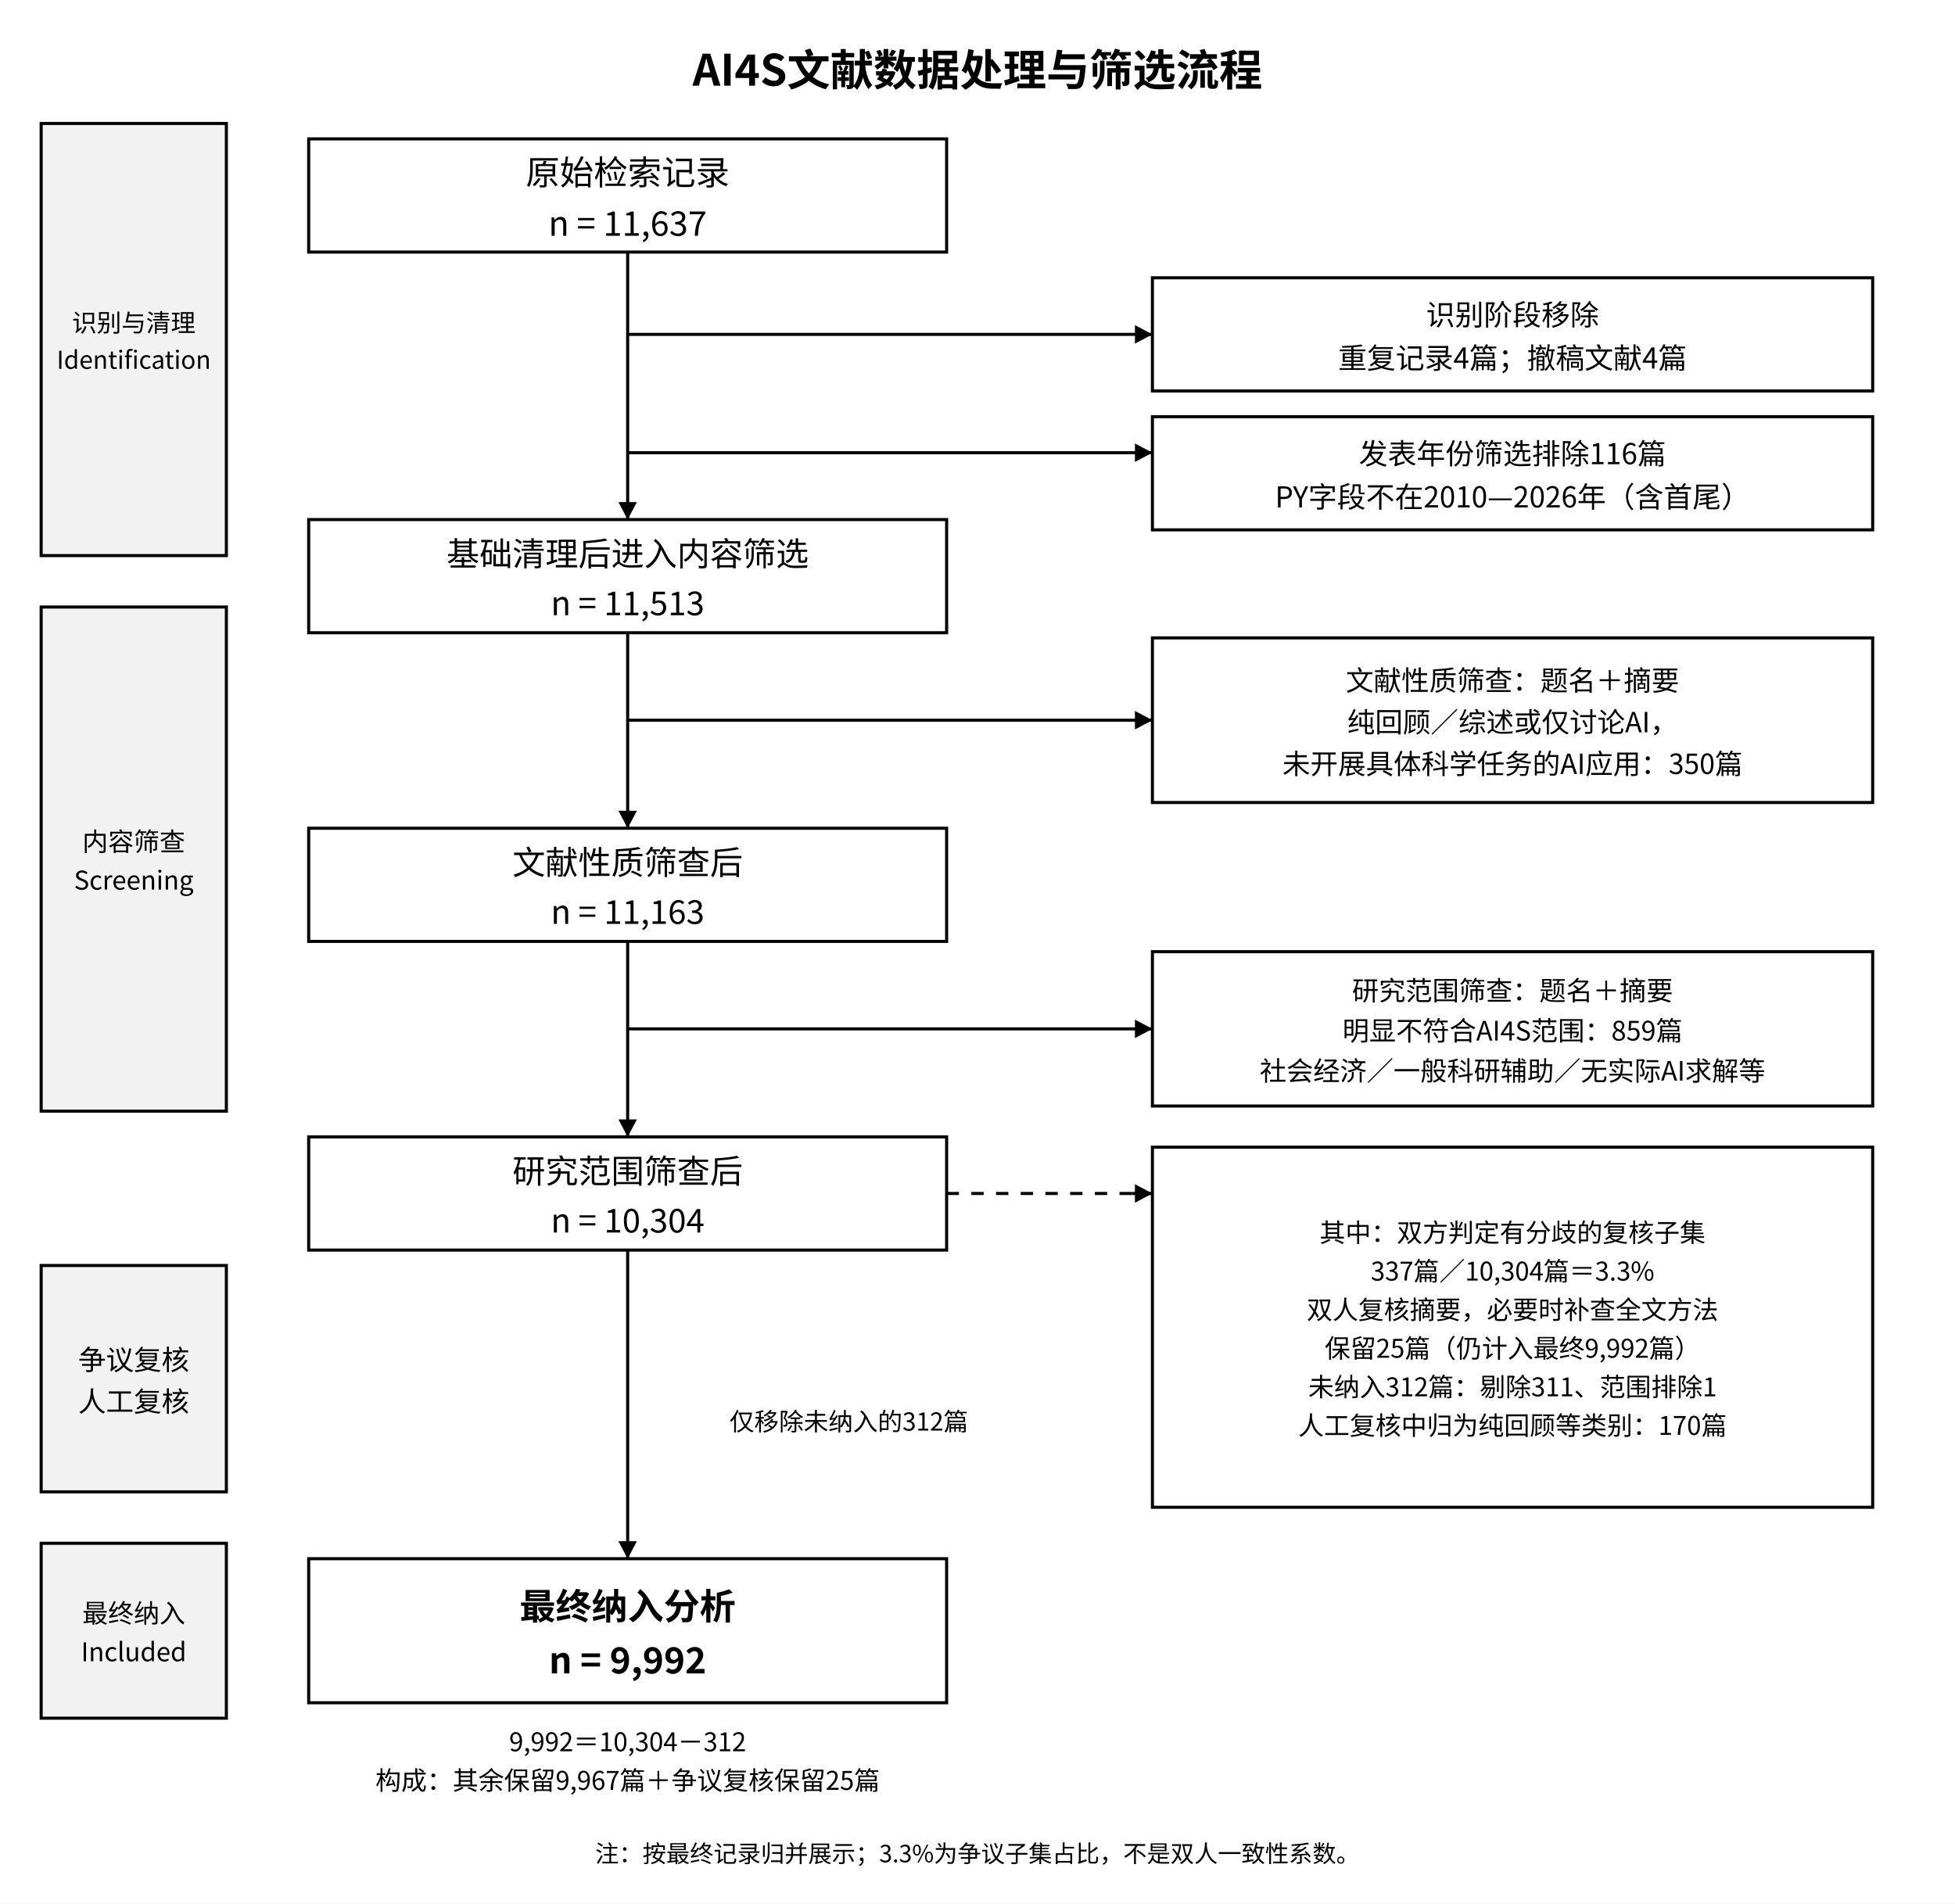
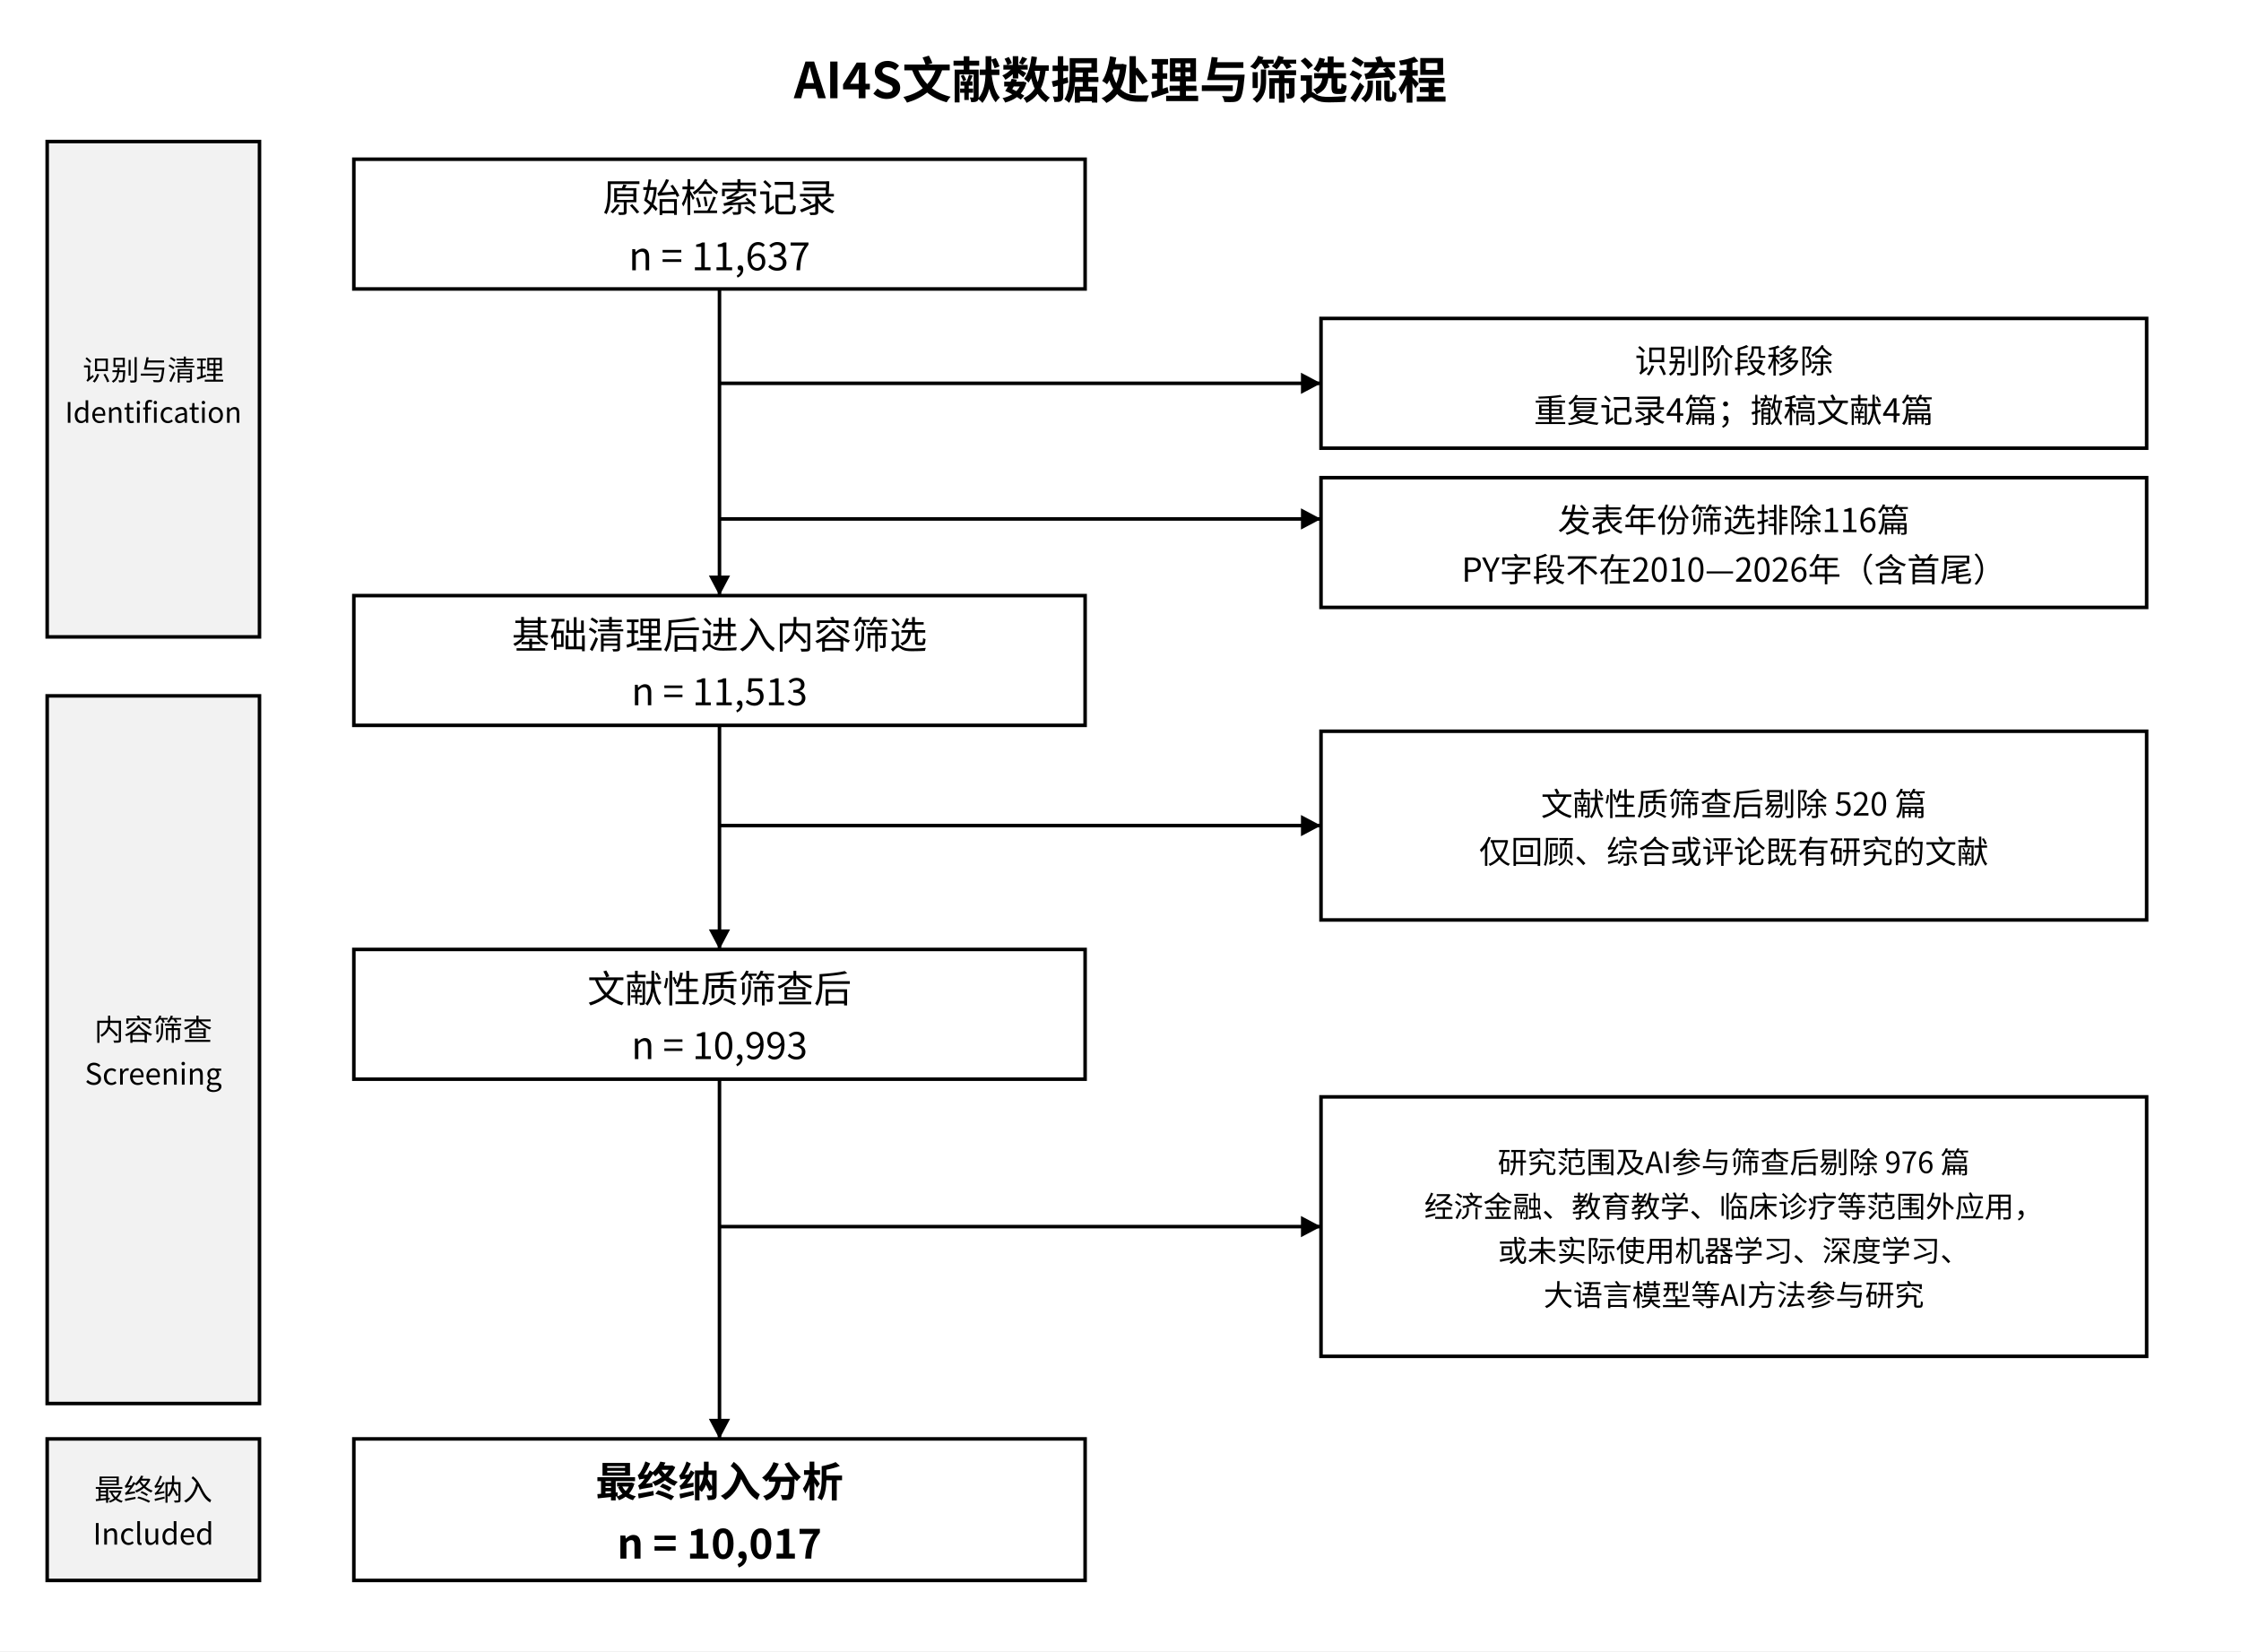
- <svg xmlns="http://www.w3.org/2000/svg" width="1900" height="1850" viewBox="0 0 1900 1850">
+ <svg xmlns="http://www.w3.org/2000/svg" width="1900" height="1400" viewBox="0 0 1900 1400">
  <rect width="100%" height="100%" fill="white" />
  <text x="950" y="65.0" text-anchor="middle" dominant-baseline="central" font-family="Microsoft YaHei, Noto Sans CJK SC, sans-serif" font-size="42" font-weight="bold">AI4S文献数据处理与筛选流程</text>
  <rect x="300" y="135.0" width="620" height="110" fill="white" stroke="black" stroke-width="3" />
  <text x="610.0" y="165.25" text-anchor="middle" dominant-baseline="central" font-family="Microsoft YaHei, Noto Sans CJK SC, sans-serif" font-size="33" font-weight="normal">原始检索记录</text>
  <text x="610.0" y="214.75" text-anchor="middle" dominant-baseline="central" font-family="Microsoft YaHei, Noto Sans CJK SC, sans-serif" font-size="33" font-weight="normal">n = 11,637</text>
  <rect x="40" y="120.0" width="180" height="420" fill="#F2F2F2" stroke="black" stroke-width="3" />
  <text x="130.0" y="312.0" text-anchor="middle" dominant-baseline="central" font-family="Microsoft YaHei, Noto Sans CJK SC, sans-serif" font-size="24" font-weight="normal">识别与清理</text>
  <text x="130.0" y="348.0" text-anchor="middle" dominant-baseline="central" font-family="Microsoft YaHei, Noto Sans CJK SC, sans-serif" font-size="24" font-weight="normal">Identification</text>
  <line x1="610" y1="245" x2="610" y2="505" stroke="black" stroke-width="3" />
  <polygon points="610,505 601,488 619,488" fill="black" />
  <line x1="610" y1="325" x2="1120" y2="325" stroke="black" stroke-width="3" />
  <polygon points="1120,325 1103,316 1103,334" fill="black" />
  <rect x="1120" y="270.0" width="700" height="110" fill="white" stroke="black" stroke-width="3" />
  <text x="1470.0" y="304.0" text-anchor="middle" dominant-baseline="central" font-family="Microsoft YaHei, Noto Sans CJK SC, sans-serif" font-size="28" font-weight="normal">识别阶段移除</text>
  <text x="1470.0" y="346.0" text-anchor="middle" dominant-baseline="central" font-family="Microsoft YaHei, Noto Sans CJK SC, sans-serif" font-size="28" font-weight="normal">重复记录4篇；撤稿文献4篇</text>
  <line x1="610" y1="440" x2="1120" y2="440" stroke="black" stroke-width="3" />
  <polygon points="1120,440 1103,431 1103,449" fill="black" />
  <rect x="1120" y="405.0" width="700" height="110" fill="white" stroke="black" stroke-width="3" />
  <text x="1470.0" y="439.0" text-anchor="middle" dominant-baseline="central" font-family="Microsoft YaHei, Noto Sans CJK SC, sans-serif" font-size="28" font-weight="normal">发表年份筛选排除116篇</text>
  <text x="1470.0" y="481.0" text-anchor="middle" dominant-baseline="central" font-family="Microsoft YaHei, Noto Sans CJK SC, sans-serif" font-size="28" font-weight="normal">PY字段不在2010—2026年（含首尾）</text>
  <rect x="300" y="505.0" width="620" height="110" fill="white" stroke="black" stroke-width="3" />
  <text x="610.0" y="536.0" text-anchor="middle" dominant-baseline="central" font-family="Microsoft YaHei, Noto Sans CJK SC, sans-serif" font-size="32" font-weight="normal">基础清理后进入内容筛选</text>
  <text x="610.0" y="584.0" text-anchor="middle" dominant-baseline="central" font-family="Microsoft YaHei, Noto Sans CJK SC, sans-serif" font-size="32" font-weight="normal">n = 11,513</text>
-   <rect x="40" y="590.0" width="180" height="490" fill="#F2F2F2" stroke="black" stroke-width="3" />
-   <text x="130.0" y="816.25" text-anchor="middle" dominant-baseline="central" font-family="Microsoft YaHei, Noto Sans CJK SC, sans-serif" font-size="25" font-weight="normal">内容筛查</text>
-   <text x="130.0" y="853.75" text-anchor="middle" dominant-baseline="central" font-family="Microsoft YaHei, Noto Sans CJK SC, sans-serif" font-size="25" font-weight="normal">Screening</text>
+   <rect x="40" y="590.0" width="180" height="600" fill="#F2F2F2" stroke="black" stroke-width="3" />
+   <text x="130.0" y="871.25" text-anchor="middle" dominant-baseline="central" font-family="Microsoft YaHei, Noto Sans CJK SC, sans-serif" font-size="25" font-weight="normal">内容筛查</text>
+   <text x="130.0" y="908.75" text-anchor="middle" dominant-baseline="central" font-family="Microsoft YaHei, Noto Sans CJK SC, sans-serif" font-size="25" font-weight="normal">Screening</text>
  <line x1="610" y1="615" x2="610" y2="805" stroke="black" stroke-width="3" />
  <polygon points="610,805 601,788 619,788" fill="black" />
  <line x1="610" y1="700" x2="1120" y2="700" stroke="black" stroke-width="3" />
  <polygon points="1120,700 1103,691 1103,709" fill="black" />
  <rect x="1120" y="620.0" width="700" height="160" fill="white" stroke="black" stroke-width="3" />
-   <text x="1470.0" y="659.5" text-anchor="middle" dominant-baseline="central" font-family="Microsoft YaHei, Noto Sans CJK SC, sans-serif" font-size="27" font-weight="normal">文献性质筛查：题名＋摘要</text>
-   <text x="1470.0" y="700.0" text-anchor="middle" dominant-baseline="central" font-family="Microsoft YaHei, Noto Sans CJK SC, sans-serif" font-size="27" font-weight="normal">纯回顾／综述或仅讨论AI，</text>
-   <text x="1470.0" y="740.5" text-anchor="middle" dominant-baseline="central" font-family="Microsoft YaHei, Noto Sans CJK SC, sans-serif" font-size="27" font-weight="normal">未开展具体科学任务的AI应用：350篇</text>
+   <text x="1470.0" y="679.75" text-anchor="middle" dominant-baseline="central" font-family="Microsoft YaHei, Noto Sans CJK SC, sans-serif" font-size="27" font-weight="normal">文献性质筛查后剔除 520 篇</text>
+   <text x="1470.0" y="720.25" text-anchor="middle" dominant-baseline="central" font-family="Microsoft YaHei, Noto Sans CJK SC, sans-serif" font-size="27" font-weight="normal">仅回顾、综合或评论既有研究的文献</text>
  <rect x="300" y="805.0" width="620" height="110" fill="white" stroke="black" stroke-width="3" />
  <text x="610.0" y="836.0" text-anchor="middle" dominant-baseline="central" font-family="Microsoft YaHei, Noto Sans CJK SC, sans-serif" font-size="32" font-weight="normal">文献性质筛查后</text>
-   <text x="610.0" y="884.0" text-anchor="middle" dominant-baseline="central" font-family="Microsoft YaHei, Noto Sans CJK SC, sans-serif" font-size="32" font-weight="normal">n = 11,163</text>
-   <line x1="610" y1="915" x2="610" y2="1105" stroke="black" stroke-width="3" />
-   <polygon points="610,1105 601,1088 619,1088" fill="black" />
-   <line x1="610" y1="1000" x2="1120" y2="1000" stroke="black" stroke-width="3" />
-   <polygon points="1120,1000 1103,991 1103,1009" fill="black" />
-   <rect x="1120" y="925.0" width="700" height="150" fill="white" stroke="black" stroke-width="3" />
-   <text x="1470.0" y="961.0" text-anchor="middle" dominant-baseline="central" font-family="Microsoft YaHei, Noto Sans CJK SC, sans-serif" font-size="26" font-weight="normal">研究范围筛查：题名＋摘要</text>
-   <text x="1470.0" y="1000.0" text-anchor="middle" dominant-baseline="central" font-family="Microsoft YaHei, Noto Sans CJK SC, sans-serif" font-size="26" font-weight="normal">明显不符合AI4S范围：859篇</text>
-   <text x="1470.0" y="1039.0" text-anchor="middle" dominant-baseline="central" font-family="Microsoft YaHei, Noto Sans CJK SC, sans-serif" font-size="26" font-weight="normal">社会经济／一般科研辅助／无实际AI求解等</text>
-   <rect x="300" y="1105.0" width="620" height="110" fill="white" stroke="black" stroke-width="3" />
-   <text x="610.0" y="1136.0" text-anchor="middle" dominant-baseline="central" font-family="Microsoft YaHei, Noto Sans CJK SC, sans-serif" font-size="32" font-weight="normal">研究范围筛查后</text>
-   <text x="610.0" y="1184.0" text-anchor="middle" dominant-baseline="central" font-family="Microsoft YaHei, Noto Sans CJK SC, sans-serif" font-size="32" font-weight="normal">n = 10,304</text>
-   <rect x="40" y="1230.0" width="180" height="220" fill="#F2F2F2" stroke="black" stroke-width="3" />
-   <text x="130.0" y="1319.75" text-anchor="middle" dominant-baseline="central" font-family="Microsoft YaHei, Noto Sans CJK SC, sans-serif" font-size="27" font-weight="normal">争议复核</text>
-   <text x="130.0" y="1360.25" text-anchor="middle" dominant-baseline="central" font-family="Microsoft YaHei, Noto Sans CJK SC, sans-serif" font-size="27" font-weight="normal">人工复核</text>
-   <line x1="920" y1="1160" x2="1100" y2="1160" stroke="black" stroke-width="3" stroke-dasharray="12 12" />
-   <line x1="1100" y1="1160" x2="1120" y2="1160" stroke="black" stroke-width="3" />
-   <polygon points="1120,1160 1103,1151 1103,1169" fill="black" />
-   <rect x="1120" y="1115.0" width="700" height="350" fill="white" stroke="black" stroke-width="3" />
-   <text x="1470.0" y="1196.25" text-anchor="middle" dominant-baseline="central" font-family="Microsoft YaHei, Noto Sans CJK SC, sans-serif" font-size="25" font-weight="normal">其中：双方判定有分歧的复核子集</text>
-   <text x="1470.0" y="1233.75" text-anchor="middle" dominant-baseline="central" font-family="Microsoft YaHei, Noto Sans CJK SC, sans-serif" font-size="25" font-weight="normal">337篇／10,304篇＝3.3%</text>
-   <text x="1470.0" y="1271.25" text-anchor="middle" dominant-baseline="central" font-family="Microsoft YaHei, Noto Sans CJK SC, sans-serif" font-size="25" font-weight="normal">双人复核摘要，必要时补查全文方法</text>
-   <text x="1470.0" y="1308.75" text-anchor="middle" dominant-baseline="central" font-family="Microsoft YaHei, Noto Sans CJK SC, sans-serif" font-size="25" font-weight="normal">保留25篇（仍计入最终9,992篇）</text>
-   <text x="1470.0" y="1346.25" text-anchor="middle" dominant-baseline="central" font-family="Microsoft YaHei, Noto Sans CJK SC, sans-serif" font-size="25" font-weight="normal">未纳入312篇：剔除311、范围排除1</text>
-   <text x="1470.0" y="1383.75" text-anchor="middle" dominant-baseline="central" font-family="Microsoft YaHei, Noto Sans CJK SC, sans-serif" font-size="25" font-weight="normal">人工复核中归为纯回顾等类别：170篇</text>
-   <line x1="610" y1="1215" x2="610" y2="1515" stroke="black" stroke-width="3" />
-   <polygon points="610,1515 601,1498 619,1498" fill="black" />
-   <text x="825" y="1380.0" text-anchor="middle" dominant-baseline="central" font-family="Microsoft YaHei, Noto Sans CJK SC, sans-serif" font-size="24" font-weight="normal">仅移除未纳入的312篇</text>
-   <rect x="40" y="1500.0" width="180" height="170" fill="#F2F2F2" stroke="black" stroke-width="3" />
-   <text x="130.0" y="1566.25" text-anchor="middle" dominant-baseline="central" font-family="Microsoft YaHei, Noto Sans CJK SC, sans-serif" font-size="25" font-weight="normal">最终纳入</text>
-   <text x="130.0" y="1603.75" text-anchor="middle" dominant-baseline="central" font-family="Microsoft YaHei, Noto Sans CJK SC, sans-serif" font-size="25" font-weight="normal">Included</text>
-   <rect x="300" y="1515.0" width="620" height="140" fill="white" stroke="black" stroke-width="3" />
-   <text x="610.0" y="1558.75" text-anchor="middle" dominant-baseline="central" font-family="Microsoft YaHei, Noto Sans CJK SC, sans-serif" font-size="35" font-weight="bold">最终纳入分析</text>
-   <text x="610.0" y="1611.25" text-anchor="middle" dominant-baseline="central" font-family="Microsoft YaHei, Noto Sans CJK SC, sans-serif" font-size="35" font-weight="bold">n = 9,992</text>
-   <text x="610" y="1691.25" text-anchor="middle" dominant-baseline="central" font-family="Microsoft YaHei, Noto Sans CJK SC, sans-serif" font-size="25" font-weight="normal">9,992＝10,304－312</text>
-   <text x="610" y="1728.75" text-anchor="middle" dominant-baseline="central" font-family="Microsoft YaHei, Noto Sans CJK SC, sans-serif" font-size="25" font-weight="normal">构成：其余保留9,967篇＋争议复核保留25篇</text>
-   <text x="950" y="1800.0" text-anchor="middle" dominant-baseline="central" font-family="Microsoft YaHei, Noto Sans CJK SC, sans-serif" font-size="23" font-weight="normal">注：按最终记录归并展示；3.3%为争议子集占比，不是双人一致性系数。</text>
+   <text x="610.0" y="884.0" text-anchor="middle" dominant-baseline="central" font-family="Microsoft YaHei, Noto Sans CJK SC, sans-serif" font-size="32" font-weight="normal">n = 10,993</text>
+   <line x1="610" y1="915" x2="610" y2="1220" stroke="black" stroke-width="3" />
+   <polygon points="610,1220 601,1203 619,1203" fill="black" />
+   <line x1="610" y1="1040" x2="1120" y2="1040" stroke="black" stroke-width="3" />
+   <polygon points="1120,1040 1103,1031 1103,1049" fill="black" />
+   <rect x="1120" y="930.0" width="700" height="220" fill="white" stroke="black" stroke-width="3" />
+   <text x="1470.0" y="983.75" text-anchor="middle" dominant-baseline="central" font-family="Microsoft YaHei, Noto Sans CJK SC, sans-serif" font-size="25" font-weight="normal">研究范围及AI参与筛查后剔除 976 篇</text>
+   <text x="1470.0" y="1021.25" text-anchor="middle" dominant-baseline="central" font-family="Microsoft YaHei, Noto Sans CJK SC, sans-serif" font-size="25" font-weight="normal">经济金融、教育教学、临床诊疗等范围外应用，</text>
+   <text x="1470.0" y="1058.75" text-anchor="middle" dominant-baseline="central" font-family="Microsoft YaHei, Noto Sans CJK SC, sans-serif" font-size="25" font-weight="normal">或未实际使用机器学习、深度学习、</text>
+   <text x="1470.0" y="1096.25" text-anchor="middle" dominant-baseline="central" font-family="Microsoft YaHei, Noto Sans CJK SC, sans-serif" font-size="25" font-weight="normal">大语言模型等AI方法参与研究</text>
+   <rect x="40" y="1220.0" width="180" height="120" fill="#F2F2F2" stroke="black" stroke-width="3" />
+   <text x="130.0" y="1261.25" text-anchor="middle" dominant-baseline="central" font-family="Microsoft YaHei, Noto Sans CJK SC, sans-serif" font-size="25" font-weight="normal">最终纳入</text>
+   <text x="130.0" y="1298.75" text-anchor="middle" dominant-baseline="central" font-family="Microsoft YaHei, Noto Sans CJK SC, sans-serif" font-size="25" font-weight="normal">Included</text>
+   <rect x="300" y="1220.0" width="620" height="120" fill="white" stroke="black" stroke-width="3" />
+   <text x="610.0" y="1253.75" text-anchor="middle" dominant-baseline="central" font-family="Microsoft YaHei, Noto Sans CJK SC, sans-serif" font-size="35" font-weight="bold">最终纳入分析</text>
+   <text x="610.0" y="1306.25" text-anchor="middle" dominant-baseline="central" font-family="Microsoft YaHei, Noto Sans CJK SC, sans-serif" font-size="35" font-weight="bold">n = 10,017</text>
</svg>
